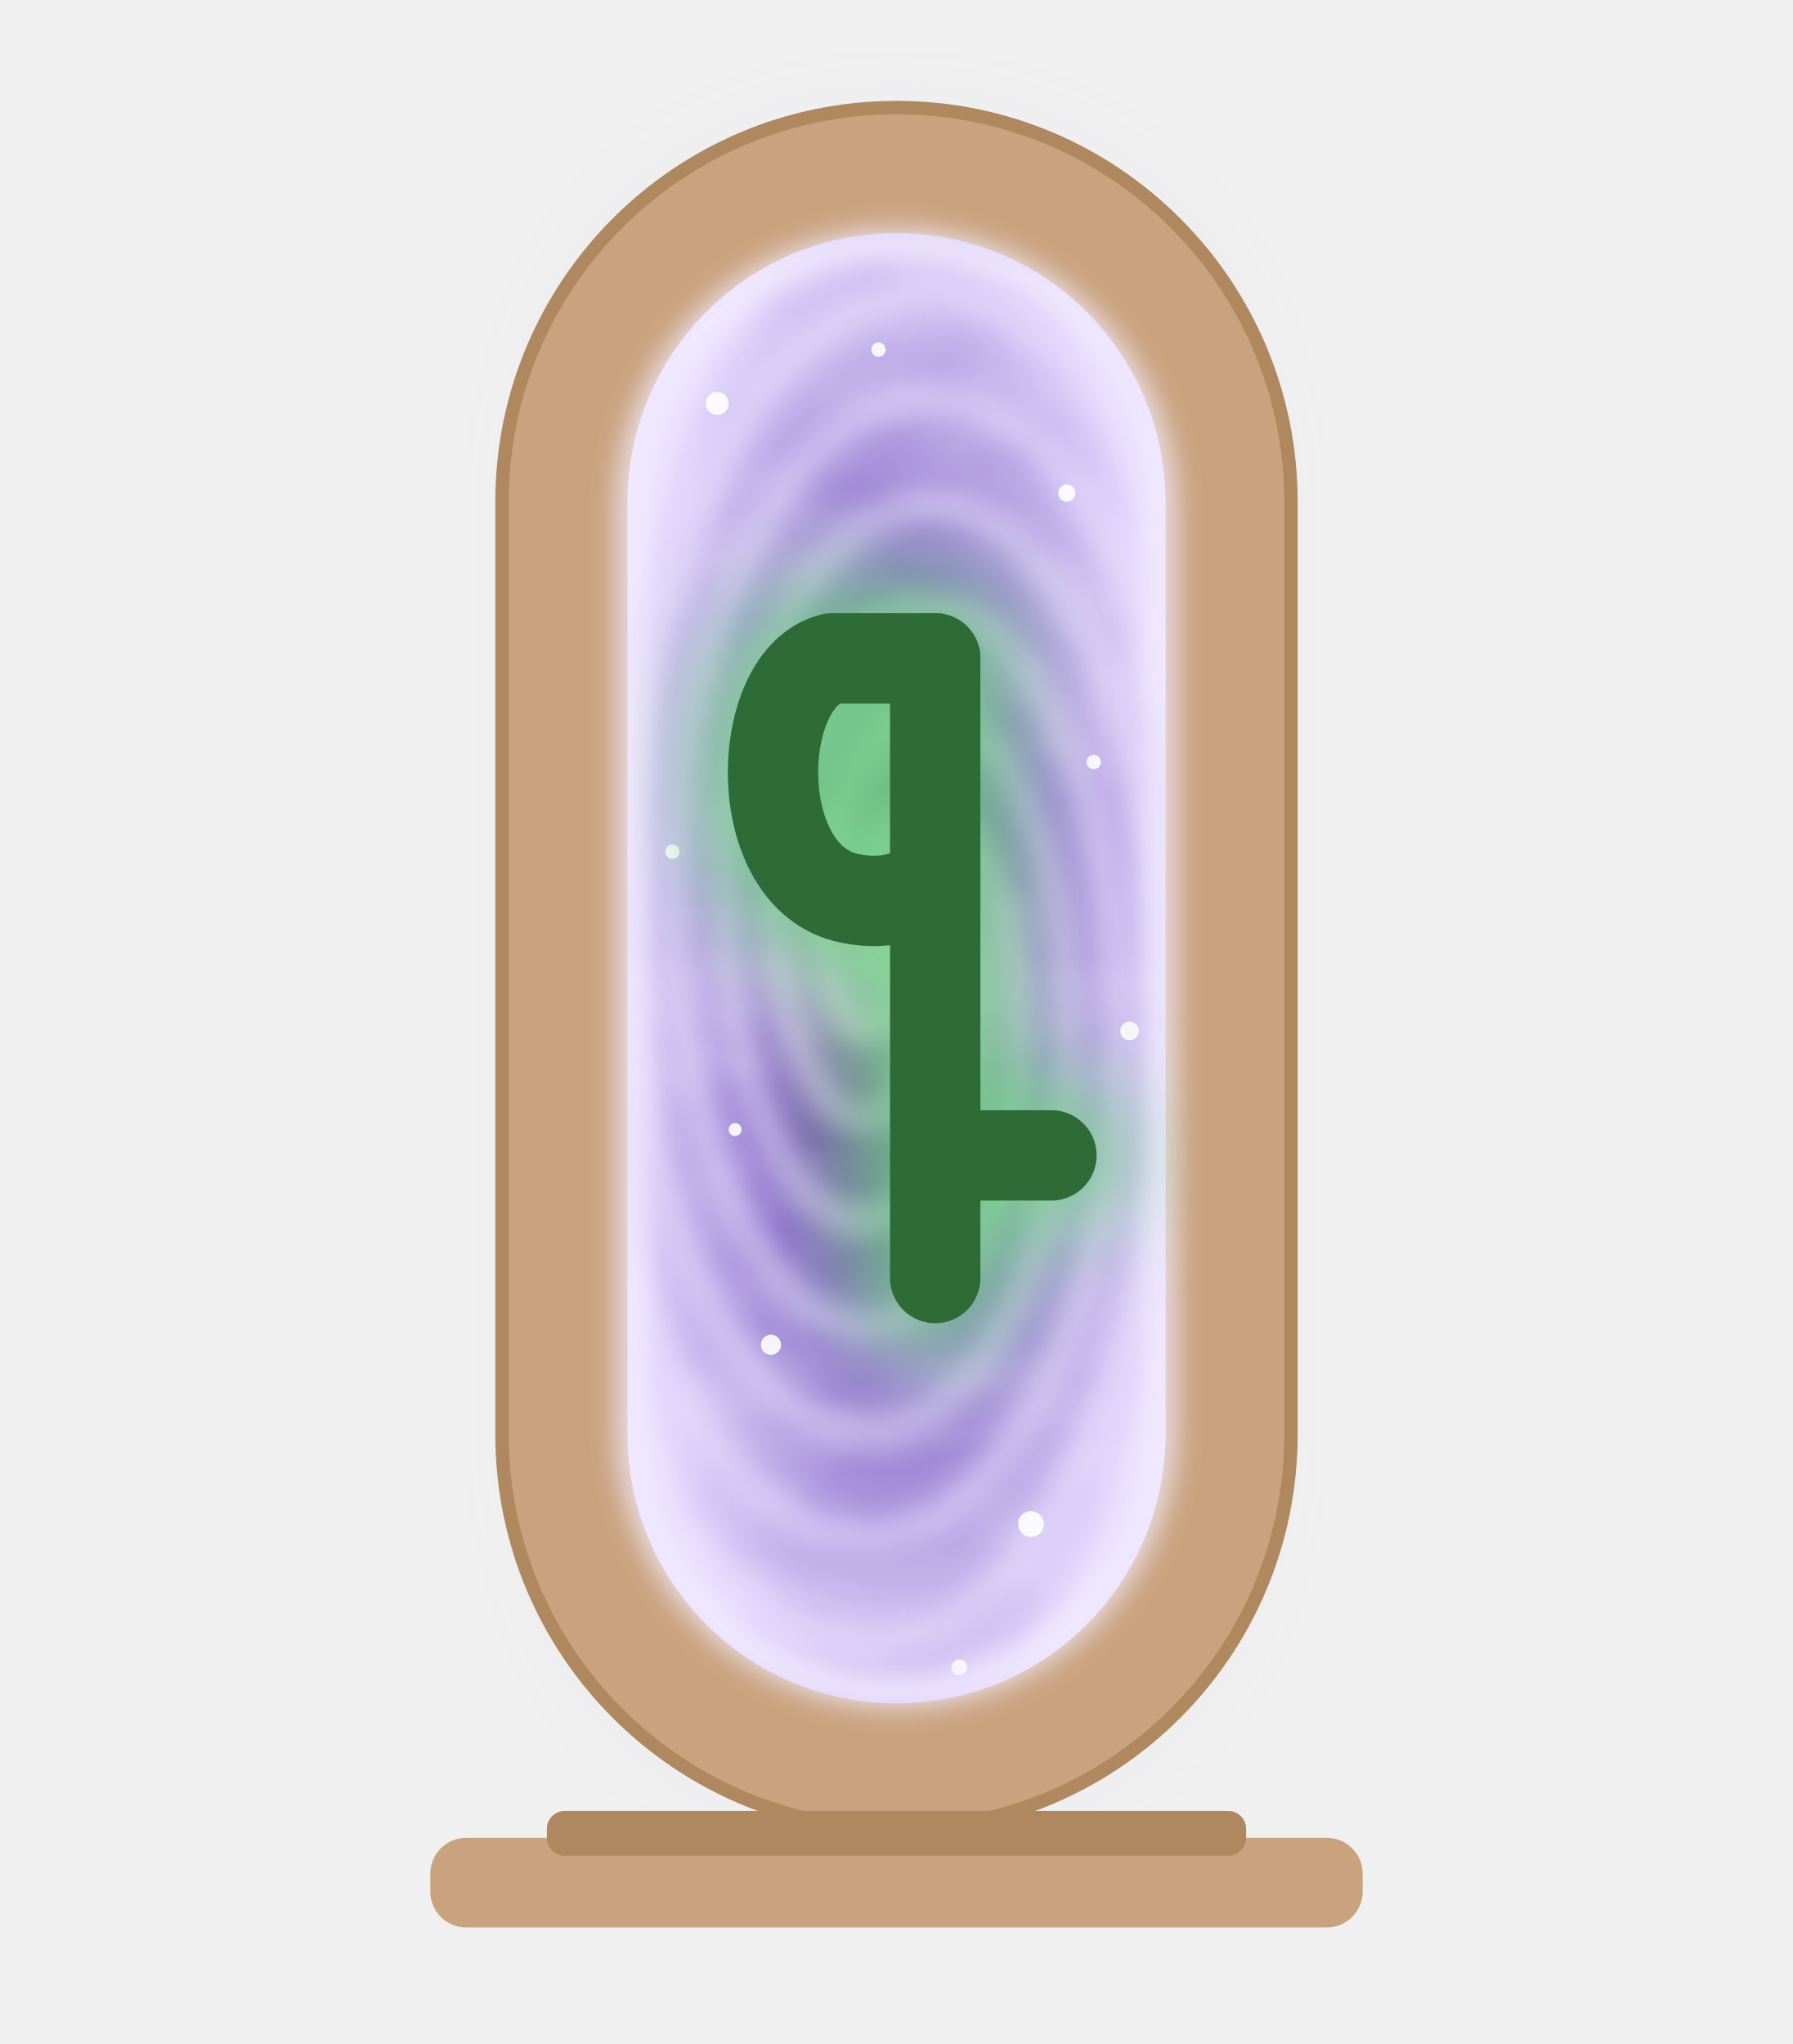
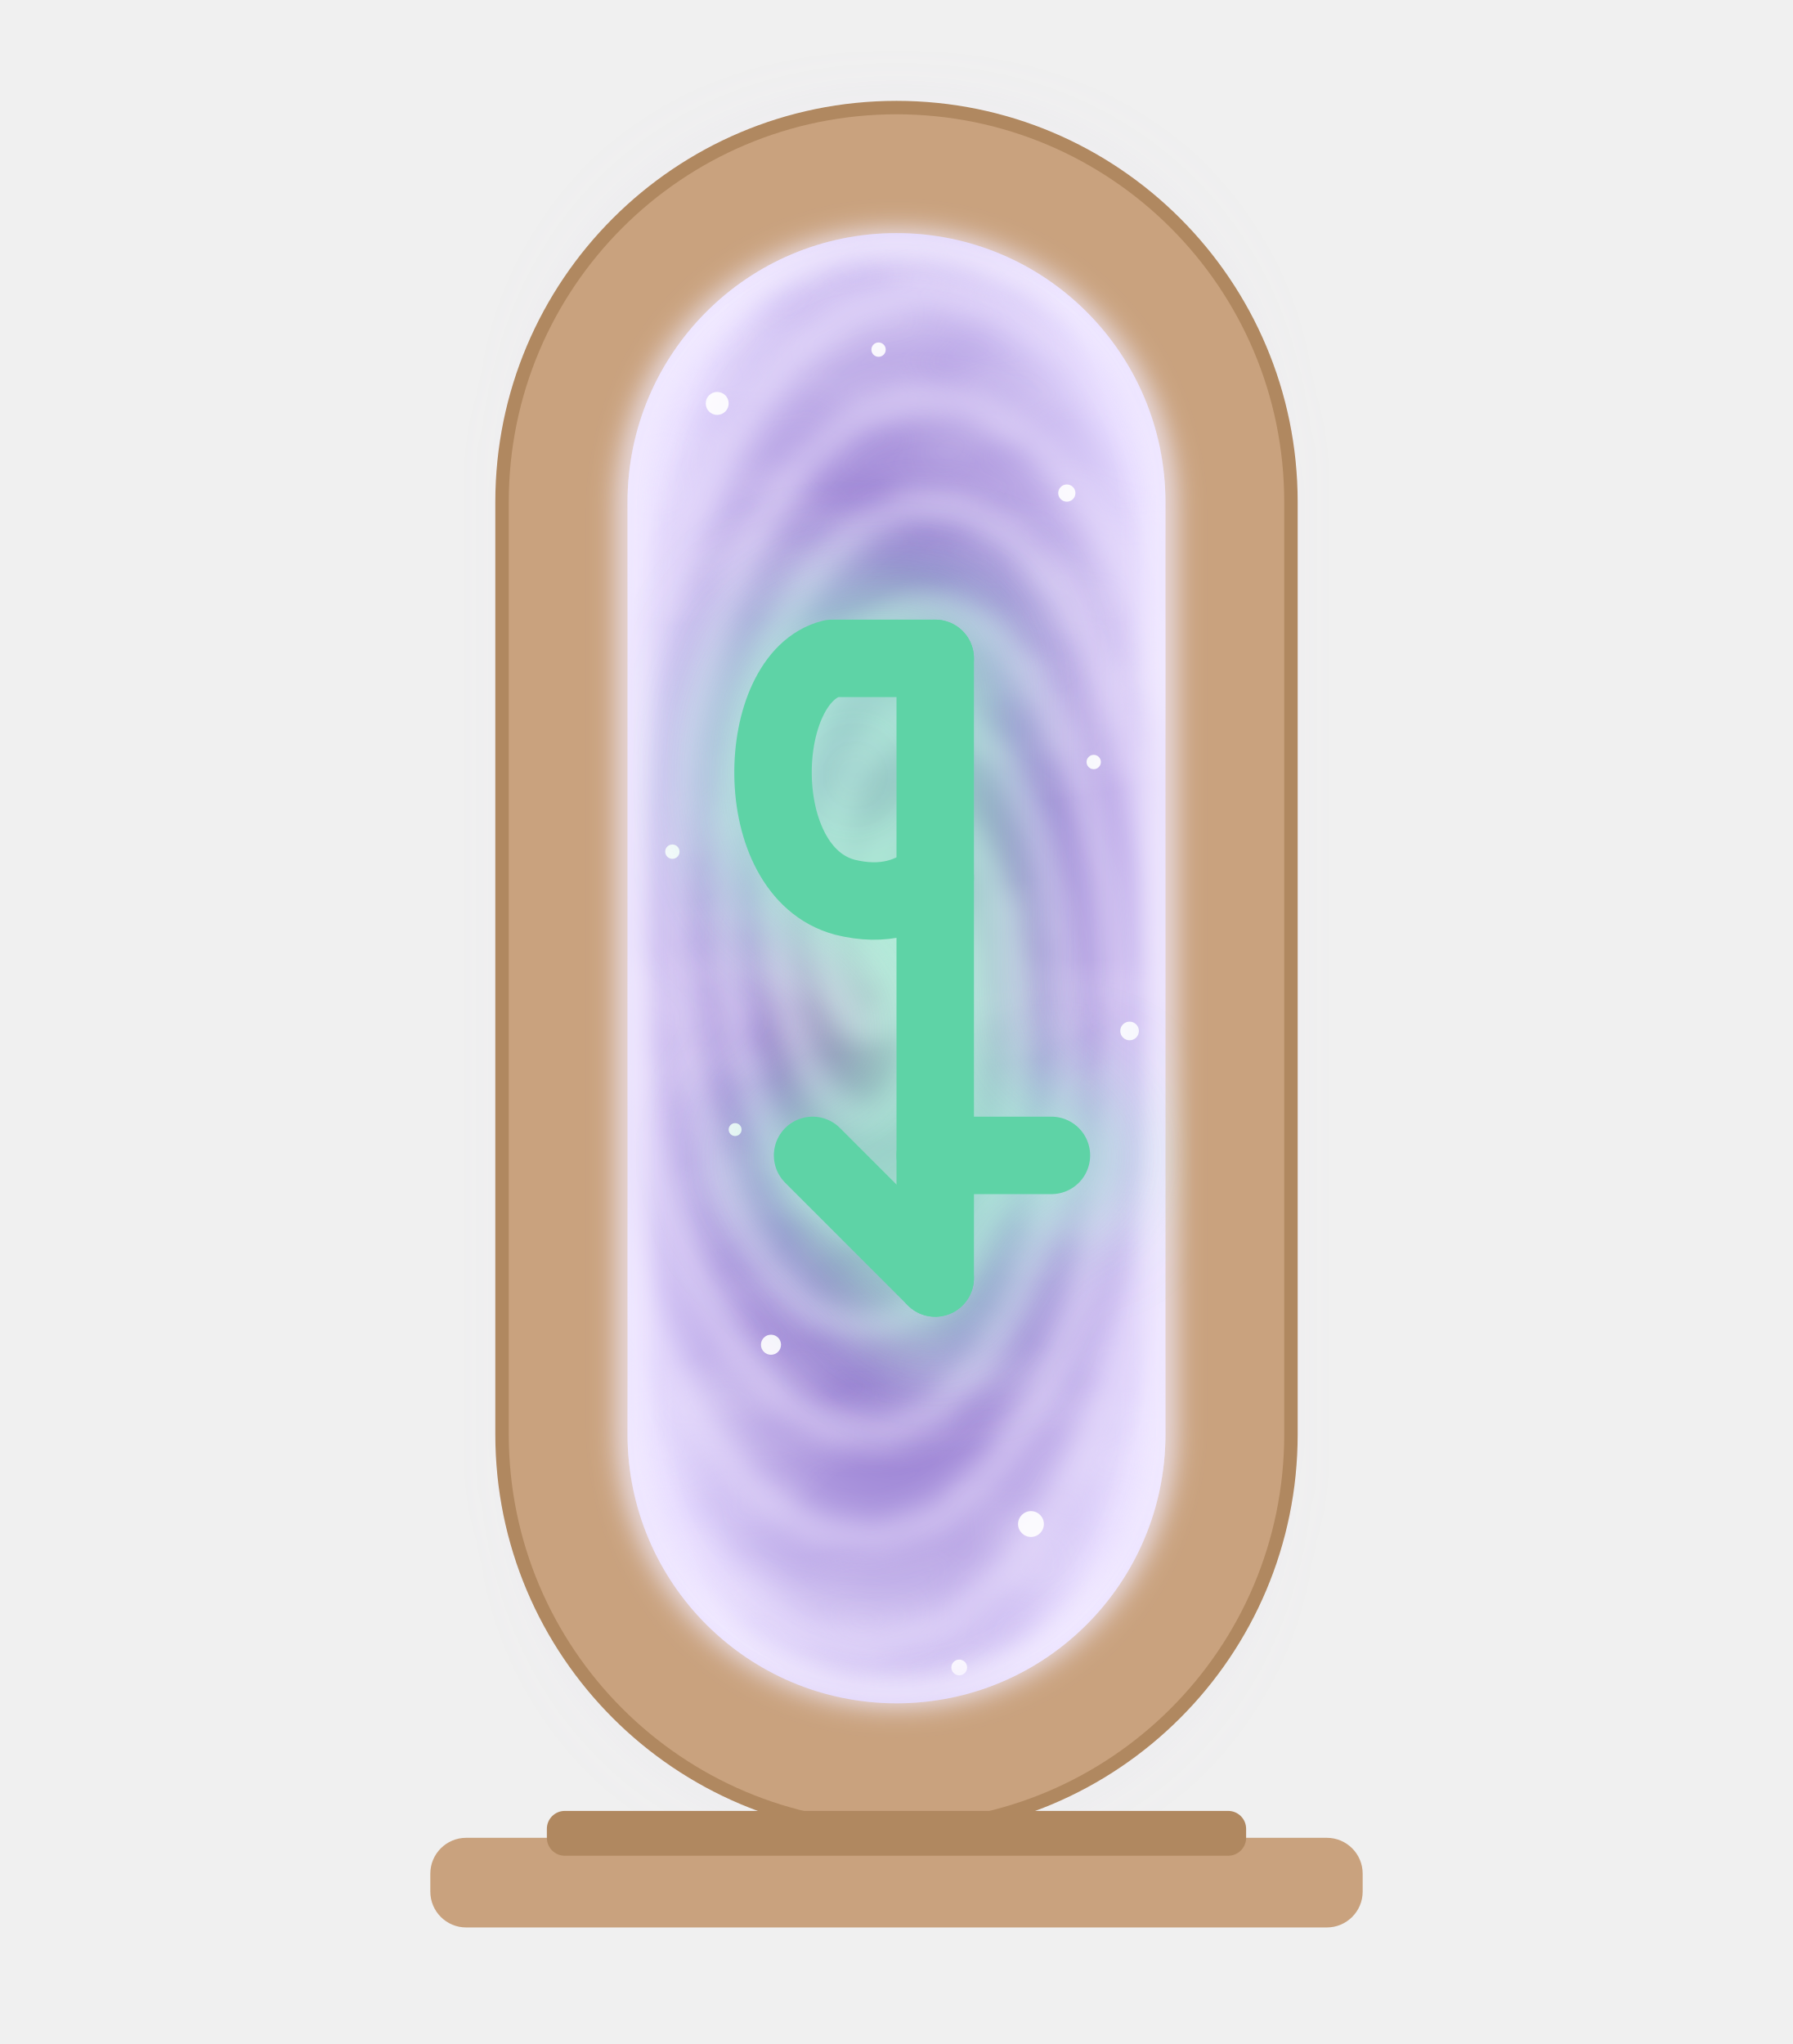
<svg xmlns="http://www.w3.org/2000/svg" viewBox="0 0 400 456" role="img" aria-labelledby="t">
  <defs>
    <filter id="halo" x="-50%" y="-50%" width="200%" height="200%">
      <feGaussianBlur stdDeviation="14" />
    </filter>
    <filter id="soft" x="-20%" y="-20%" width="140%" height="140%">
      <feGaussianBlur stdDeviation="3" />
    </filter>
    <filter id="nebula" x="0" y="0" width="100%" height="100%">
      <feTurbulence type="fractalNoise" baseFrequency="0.018 0.03" numOctaves="3" seed="7" />
      <feColorMatrix type="matrix" values="0 0 0 0 0.93  0 0 0 0 0.88  0 0 0 0 1  0 0 0 1.4 -0.55" />
    </filter>
    <clipPath id="win">
      <rect x="140" y="52" width="120" height="328" rx="60" />
    </clipPath>
    <radialGradient id="depth" cx="50%" cy="50%" r="55%">
      <stop offset="0" stop-color="#1E1238" />
      <stop offset="0.35" stop-color="#4A3380" />
      <stop offset="0.75" stop-color="#9D84D6" />
      <stop offset="1" stop-color="#E4D9FF" />
    </radialGradient>
    <radialGradient id="depthSoft" cx="50%" cy="50%" r="55%">
      <stop offset="0" stop-color="#3B2766" />
      <stop offset="0.5" stop-color="#8E73CC" />
      <stop offset="1" stop-color="#E4D9FF" />
    </radialGradient>
  </defs>
  <g fill="#C8B6E2" opacity="0.95" filter="url(#halo)">
    <rect x="137" y="43.8" width="126" height="344.4" rx="63" />
  </g>
  <rect x="112" y="24" width="176" height="384" rx="88" fill="#C9A27E" />
  <rect x="112" y="24" width="176" height="384" rx="88" fill="none" stroke="#B08860" stroke-width="3" />
  <rect x="96" y="410" width="208" height="20" rx="8" fill="#C9A27E" />
  <rect x="122" y="404" width="156" height="10" rx="4" fill="#B08860" />
  <g clip-path="url(#win)">
    <g fill="url(#depthSoft)">
      <rect x="140" y="52" width="120" height="328" rx="60" />
    </g>
    <g filter="url(#nebula)" opacity="0.45">
      <rect x="140" y="52" width="120" height="328" rx="60" />
    </g>
    <g filter="url(#soft)">
      <path d="M203.3,216.0 L204.8,218.3 L205.9,222.0 L206.4,226.8 L206.1,232.3 L204.9,237.9 L202.8,243.0 L199.8,247.0 L196.1,249.5 L191.9,249.9 L187.4,247.9 L183.0,243.3 L179.0,236.0 L175.7,226.3 L173.6,214.6 L172.8,201.4 L173.6,187.5 L176.1,173.6 L180.3,160.7 L186.0,149.7 L193.2,141.4 L201.4,136.7 L210.3,136.1 L219.4,139.9 L228.2,148.3 L236.0,161.2 L242.5,178.2 L247.1,198.5 L249.4,221.2 L249.2,245.2 L246.3,269.2 L240.6,291.8 L232.4,311.8 L221.9,327.7 L209.7,338.5 L196.2,343.4 L182.1,341.7 L168.3,333.1 L155.4,317.8 L144.3,296.2 L135.6,269.3 L129.9,238.3 L127.6,204.6 L129.1,169.9 L134.4,136.1 L143.5,105.0 L155.9,78.5 L171.2,58.1 L188.6,45.1 L207.4,40.7 " fill="none" stroke="#EDE4FF" stroke-width="7" stroke-linecap="round" opacity="0.5" />
      <path d="M200.0,222.9 L198.9,226.1 L197.1,228.4 L194.8,229.4 L192.2,228.8 L189.5,226.3 L187.1,221.9 L185.2,215.6 L184.0,207.8 L183.8,199.0 L184.7,189.6 L187.0,180.4 L190.4,172.0 L195.1,165.3 L200.7,160.8 L207.0,159.2 L213.6,160.8 L220.3,166.0 L226.5,174.7 L231.7,186.8 L235.7,201.8 L237.9,219.0 L238.2,237.6 L236.4,256.6 L232.4,274.9 L226.2,291.4 L218.1,304.9 L208.4,314.5 L197.5,319.4 L186.0,318.9 L174.6,312.7 L163.7,300.9 L154.2,283.7 L146.6,261.9 L141.4,236.2 L139.1,208.0 L139.9,178.6 L144.0,149.7 L151.3,122.8 L161.6,99.5 L174.5,81.3 L189.3,69.3 L205.5,64.6 L222.1,67.8 L238.2,78.9 L253.1,97.8 L265.8,123.8 L275.5,155.7 L281.7,192.2 L283.8,231.5 " fill="none" stroke="#EDE4FF" stroke-width="7" stroke-linecap="round" opacity="0.5" />
      <path d="M196.7,216.0 L195.2,213.7 L194.1,210.0 L193.6,205.2 L193.9,199.7 L195.1,194.1 L197.2,189.0 L200.2,185.0 L203.9,182.5 L208.1,182.1 L212.6,184.1 L217.0,188.7 L221.0,196.0 L224.3,205.7 L226.4,217.4 L227.2,230.6 L226.4,244.5 L223.9,258.4 L219.7,271.3 L214.0,282.3 L206.8,290.6 L198.6,295.3 L189.7,295.9 L180.6,292.1 L171.8,283.7 L164.0,270.8 L157.5,253.8 L152.9,233.5 L150.6,210.8 L150.8,186.8 L153.7,162.8 L159.4,140.2 L167.6,120.2 L178.1,104.3 L190.3,93.5 L203.8,88.6 L217.9,90.3 L231.7,98.9 L244.6,114.2 L255.7,135.8 L264.4,162.7 L270.1,193.7 L272.4,227.4 L270.9,262.1 L265.6,295.9 L256.5,327.0 L244.1,353.5 L228.8,373.9 L211.4,386.9 L192.6,391.3 " fill="none" stroke="#EDE4FF" stroke-width="7" stroke-linecap="round" opacity="0.5" />
      <path d="M200.0,209.1 L201.1,205.9 L202.9,203.6 L205.2,202.6 L207.8,203.2 L210.5,205.7 L212.9,210.1 L214.8,216.4 L216.0,224.2 L216.2,233.0 L215.3,242.4 L213.0,251.6 L209.6,260.0 L204.9,266.7 L199.3,271.2 L193.0,272.8 L186.4,271.2 L179.7,266.0 L173.5,257.3 L168.3,245.2 L164.3,230.2 L162.1,213.0 L161.8,194.4 L163.6,175.4 L167.6,157.1 L173.8,140.6 L181.9,127.1 L191.6,117.5 L202.5,112.6 L214.0,113.1 L225.4,119.3 L236.3,131.1 L245.8,148.3 L253.4,170.1 L258.6,195.8 L260.9,224.0 L260.1,253.4 L256.0,282.3 L248.7,309.2 L238.4,332.5 L225.5,350.7 L210.7,362.7 L194.5,367.4 L177.9,364.2 L161.8,353.1 L146.9,334.2 L134.2,308.2 L124.5,276.3 L118.3,239.8 L116.2,200.5 " fill="none" stroke="#EDE4FF" stroke-width="7" stroke-linecap="round" opacity="0.5" />
    </g>
    <circle cx="200" cy="216" r="26" fill="#FFFFFF" opacity="0.55" filter="url(#halo)" />
    <circle cx="160" cy="90" r="2.56" fill="#FFFFFF" opacity="0.9" />
    <circle cx="238" cy="110" r="1.92" fill="#FFFFFF" opacity="0.9" />
    <circle cx="172" cy="300" r="2.24" fill="#FFFFFF" opacity="0.9" />
    <circle cx="230" cy="340" r="2.88" fill="#FFFFFF" opacity="0.9" />
    <circle cx="150" cy="190" r="1.6" fill="#FFFFFF" opacity="0.9" />
    <circle cx="252" cy="230" r="2.08" fill="#FFFFFF" opacity="0.9" />
    <circle cx="196" cy="78" r="1.6" fill="#FFFFFF" opacity="0.9" />
    <circle cx="214" cy="372" r="1.76" fill="#FFFFFF" opacity="0.9" />
    <circle cx="164" cy="252" r="1.44" fill="#FFFFFF" opacity="0.9" />
    <circle cx="244" cy="170" r="1.6" fill="#FFFFFF" opacity="0.9" />
  </g>
  <g fill="none" stroke="#F3EDFF" stroke-width="6" opacity="0.9" filter="url(#soft)">
    <rect x="140.9" y="54.46" width="118.2" height="323.08" rx="59.1" />
  </g>
  <g transform="translate(200 216) scale(0.72) translate(-200 -224)" fill="none" stroke-linecap="round" stroke-linejoin="round">
-     <g stroke="#6FD483" stroke-width="48" opacity="0.85" filter="url(#halo)">
+     <g stroke="#A8F5D6" stroke-width="44" opacity="0.8" filter="url(#halo)">
      <path d="M212,128 L212,320" />
      <path d="M212,128 L180,128 C156,134 154,194 184,202 C196,205 205,202 212,196" />
      <path d="M212,282 L248,282" />
+       <path d="M212,320 L174,282" />
    </g>
-     <g stroke="#2F6B36" stroke-width="28">
+     <g stroke="#5ED3A6" stroke-width="24">
      <path d="M212,128 L212,320" />
      <path d="M212,128 L180,128 C156,134 154,194 184,202 C196,205 205,202 212,196" />
      <path d="M212,282 L248,282" />
+       <path d="M212,320 L174,282" />
    </g>
  </g>
</svg>
